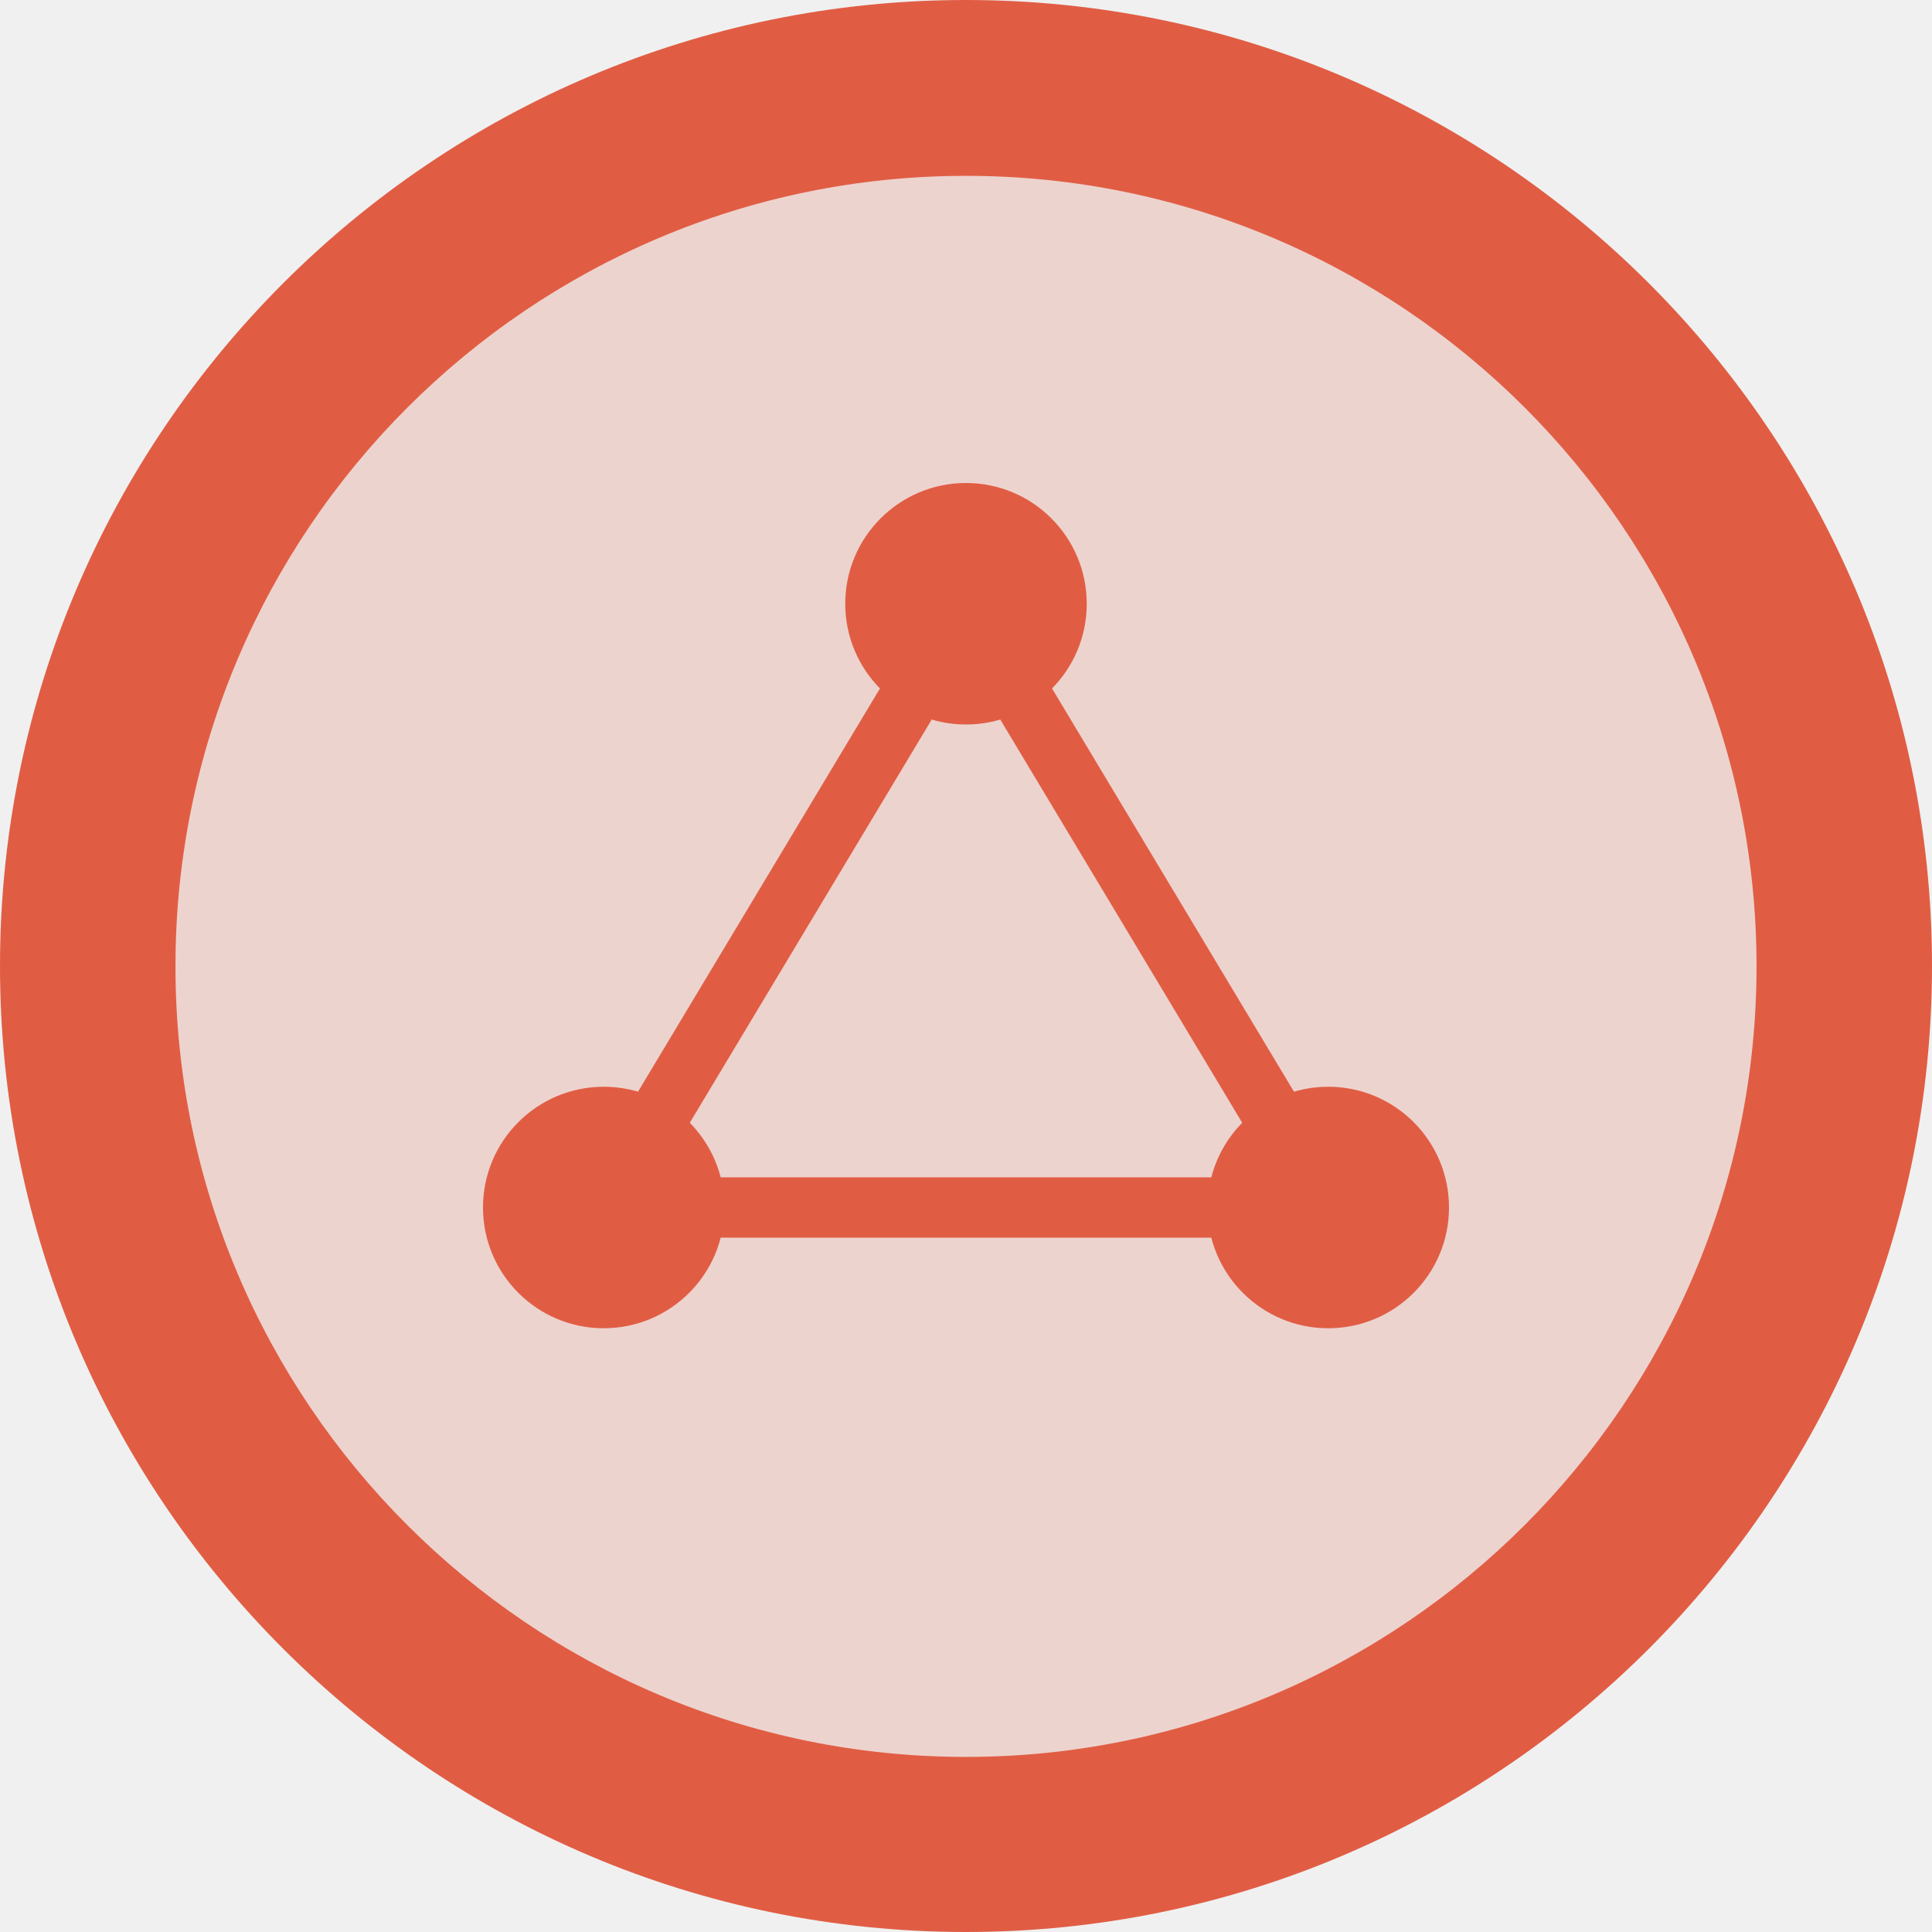
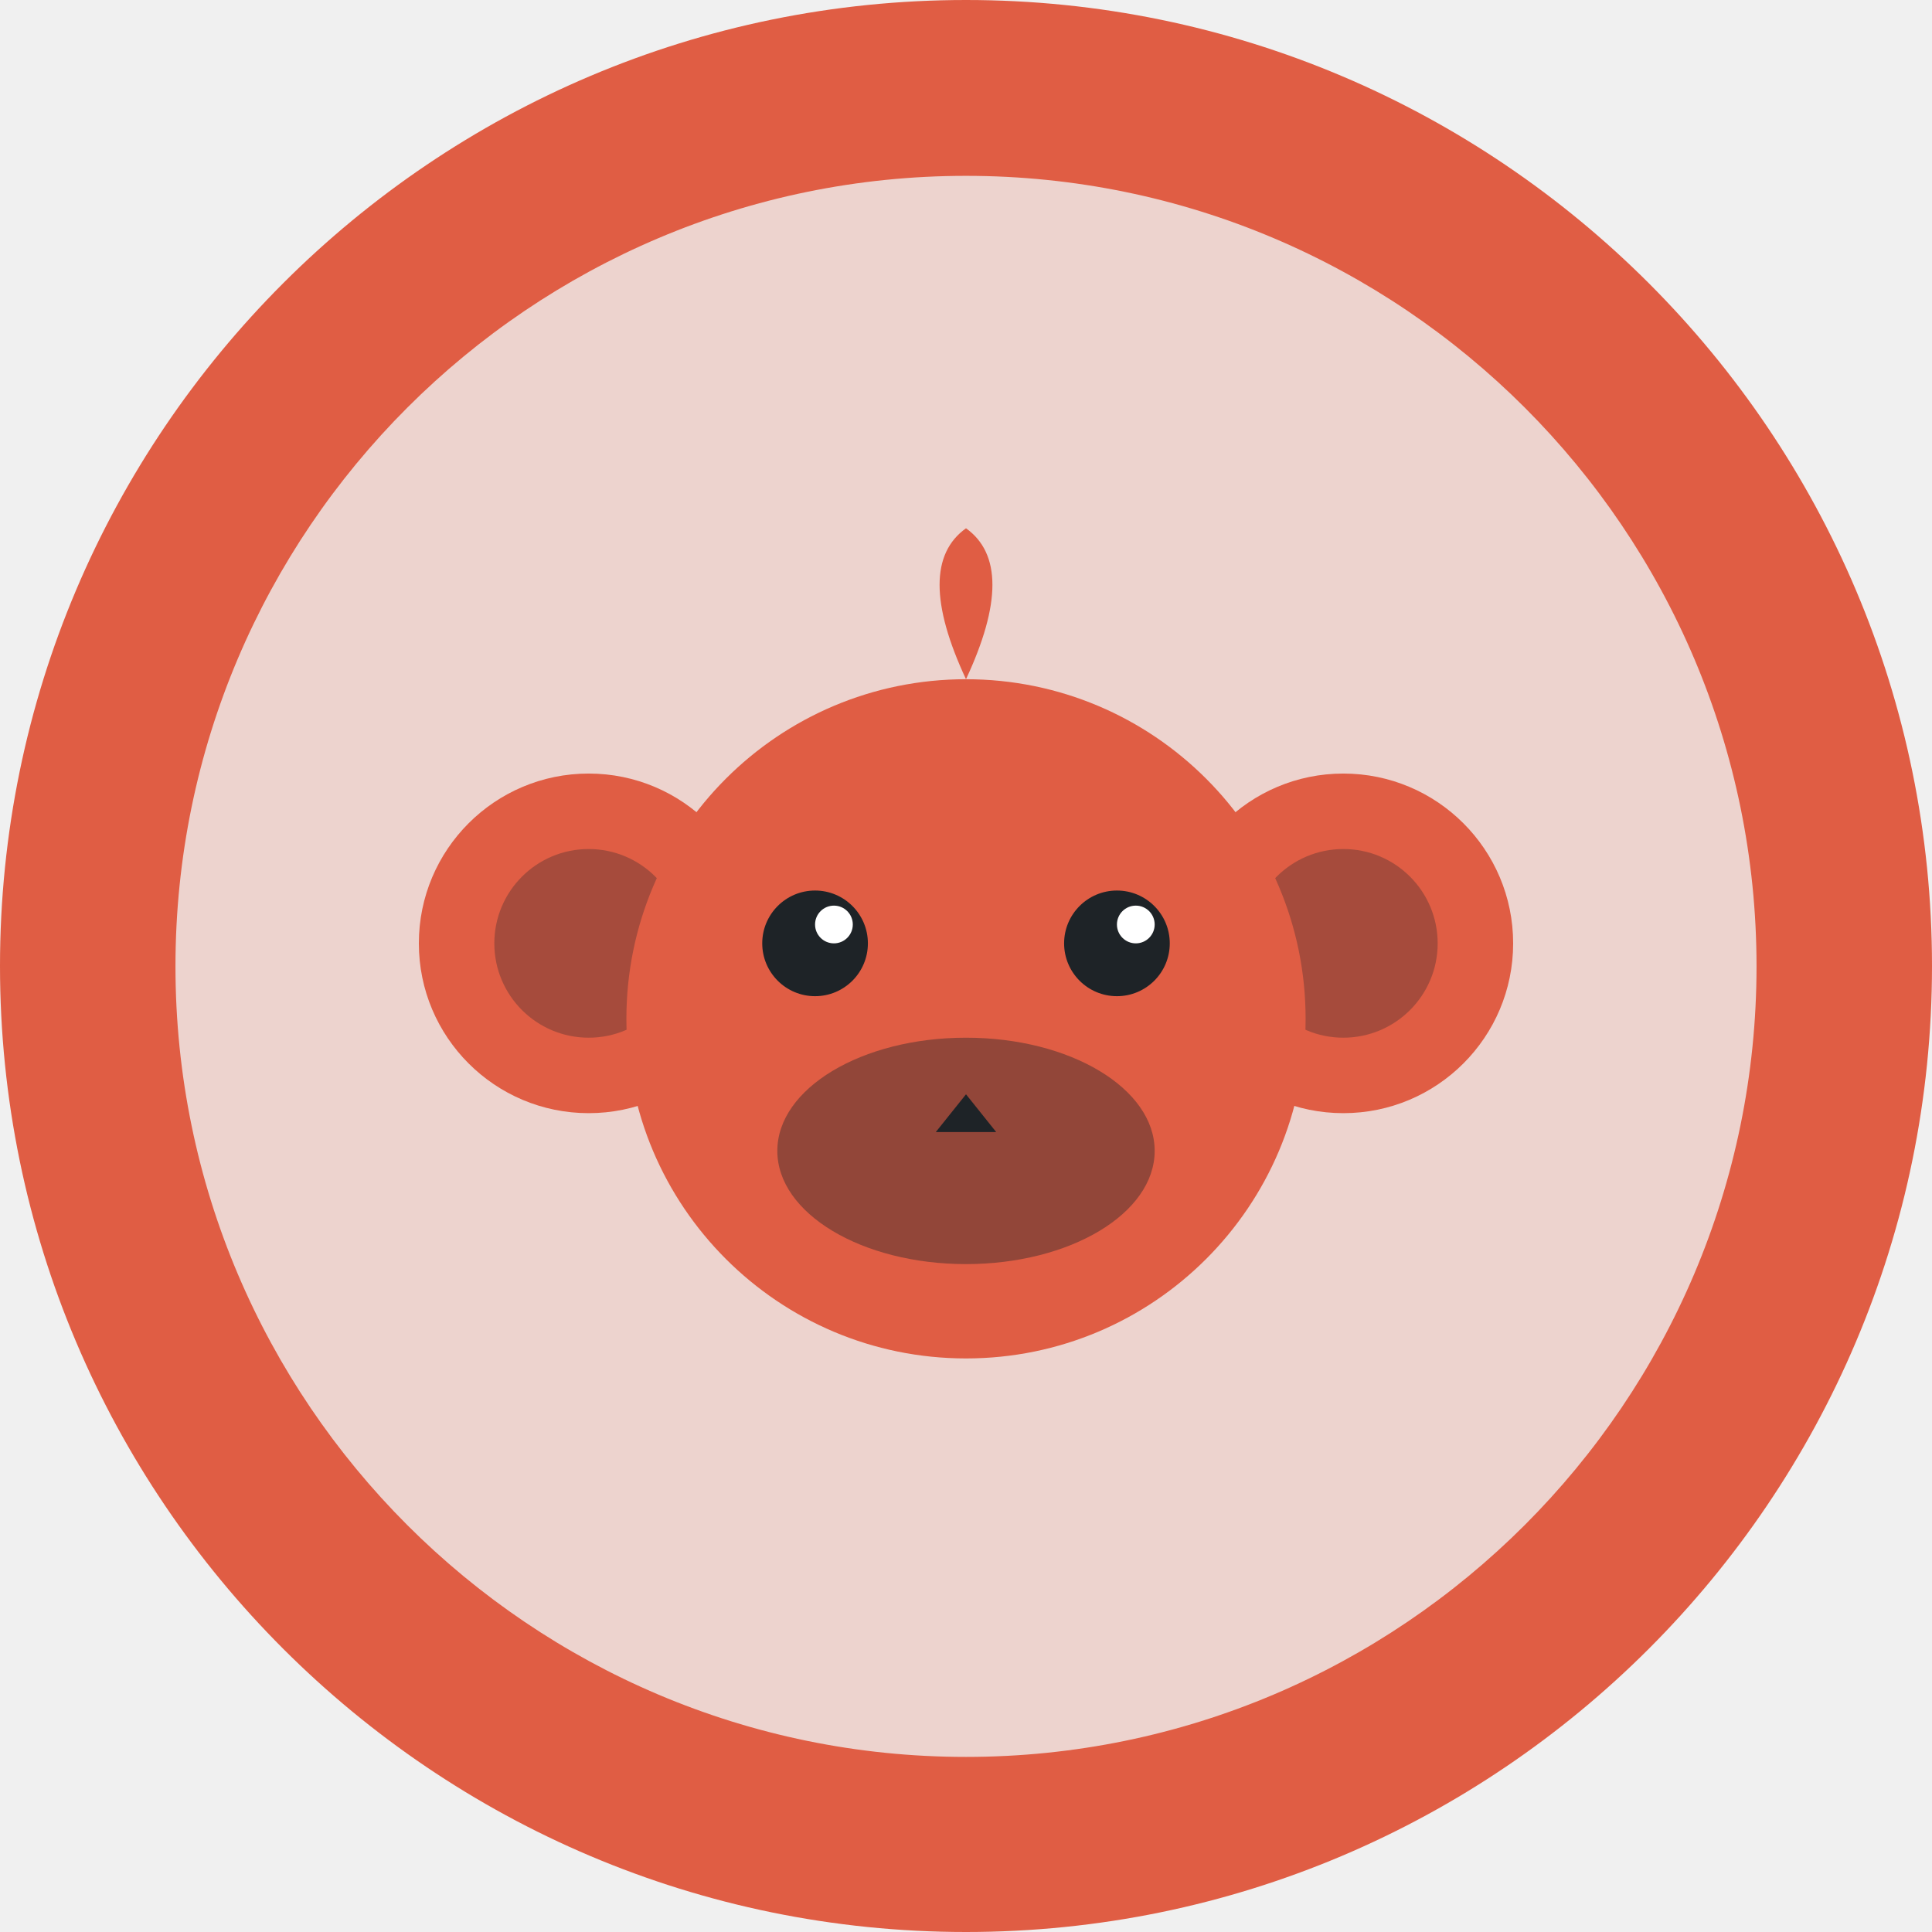
<svg xmlns="http://www.w3.org/2000/svg" xml:space="preserve" viewBox="0 0 512 512">
  <circle cx="256" cy="256" r="232.7" style="opacity:.2;fill:#e05d44" />
  <path d="M256 512C114.8 512 0 397.2 0 256S114.8 0 256 0s256 114.8 256 256-114.8 256-256 256m0-465.4c-115.5 0-209.5 94-209.5 209.5s94 209.5 209.5 209.5 209.5-94 209.5-209.5c0-115.6-94-209.5-209.5-209.5" style="fill:#e05d44" />
-   <g style="fill:#e05d44;stroke:#e05d44;stroke-width:16;stroke-linecap:round;stroke-linejoin:round">
-     <line x1="256" y1="160" x2="160" y2="320" />
-     <line x1="160" y1="320" x2="352" y2="320" />
-     <line x1="352" y1="320" x2="256" y2="160" />
-     <circle cx="256" cy="160" r="32" style="stroke:none" />
-     <circle cx="160" cy="320" r="32" style="stroke:none" />
-     <circle cx="352" cy="320" r="32" style="stroke:none" />
+   <g style="fill:#e05d44">
+     <circle cx="156" cy="250" r="45" />
+     <circle cx="156" cy="250" r="25" style="fill:#1e2327; opacity:0.3;" />
+     <circle cx="356" cy="250" r="45" />
+     <circle cx="356" cy="250" r="25" style="fill:#1e2327; opacity:0.3;" />
+     <circle cx="256" cy="270" r="90" />
+     <circle cx="216" cy="250" r="14" style="fill:#1e2327;" />
+     <circle cx="296" cy="250" r="14" style="fill:#1e2327;" />
+     <circle cx="221" cy="245" r="5" style="fill:#ffffff;" />
+     <circle cx="301" cy="245" r="5" style="fill:#ffffff;" />
+     <ellipse cx="256" cy="305" rx="50" ry="30" style="fill:#1e2327; opacity:0.4;" />
+     <path d="M256,290 L248,300 L264,300 Z" style="fill:#1e2327;" />
+     <path d="M256,180 Q270,150 256,140 Q242,150 256,180" style="fill:#e05d44;" />
  </g>
</svg>
